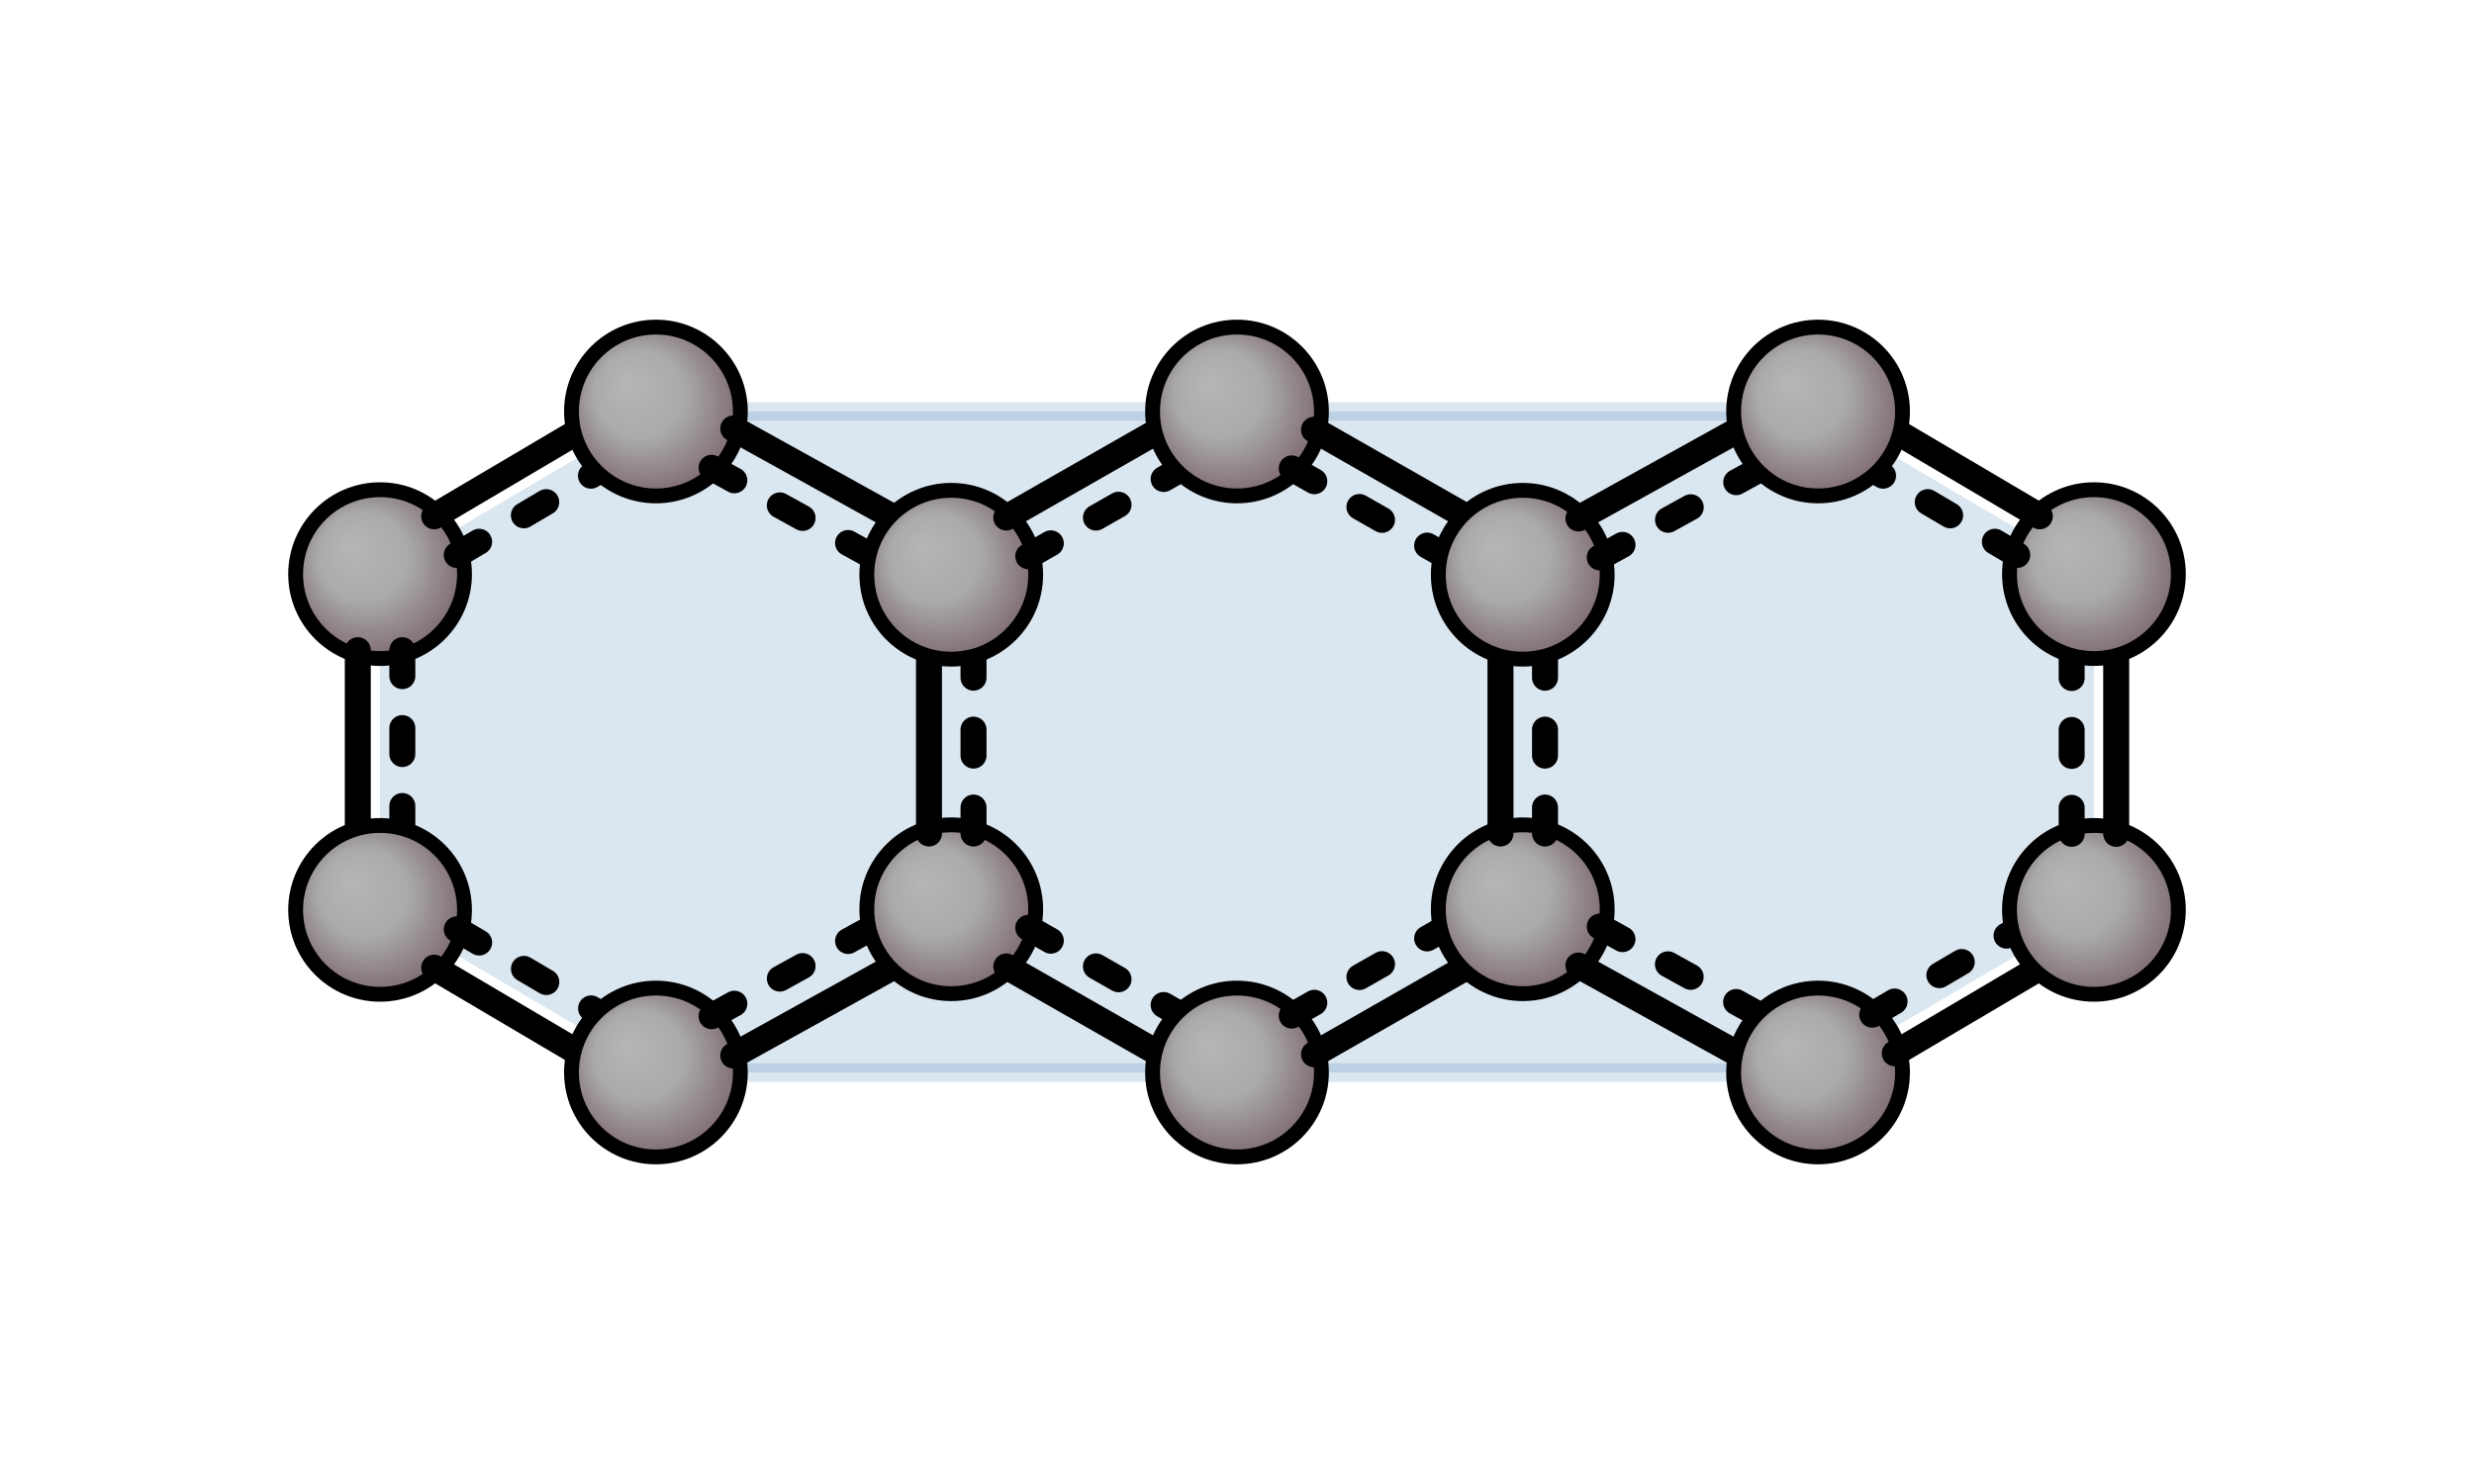
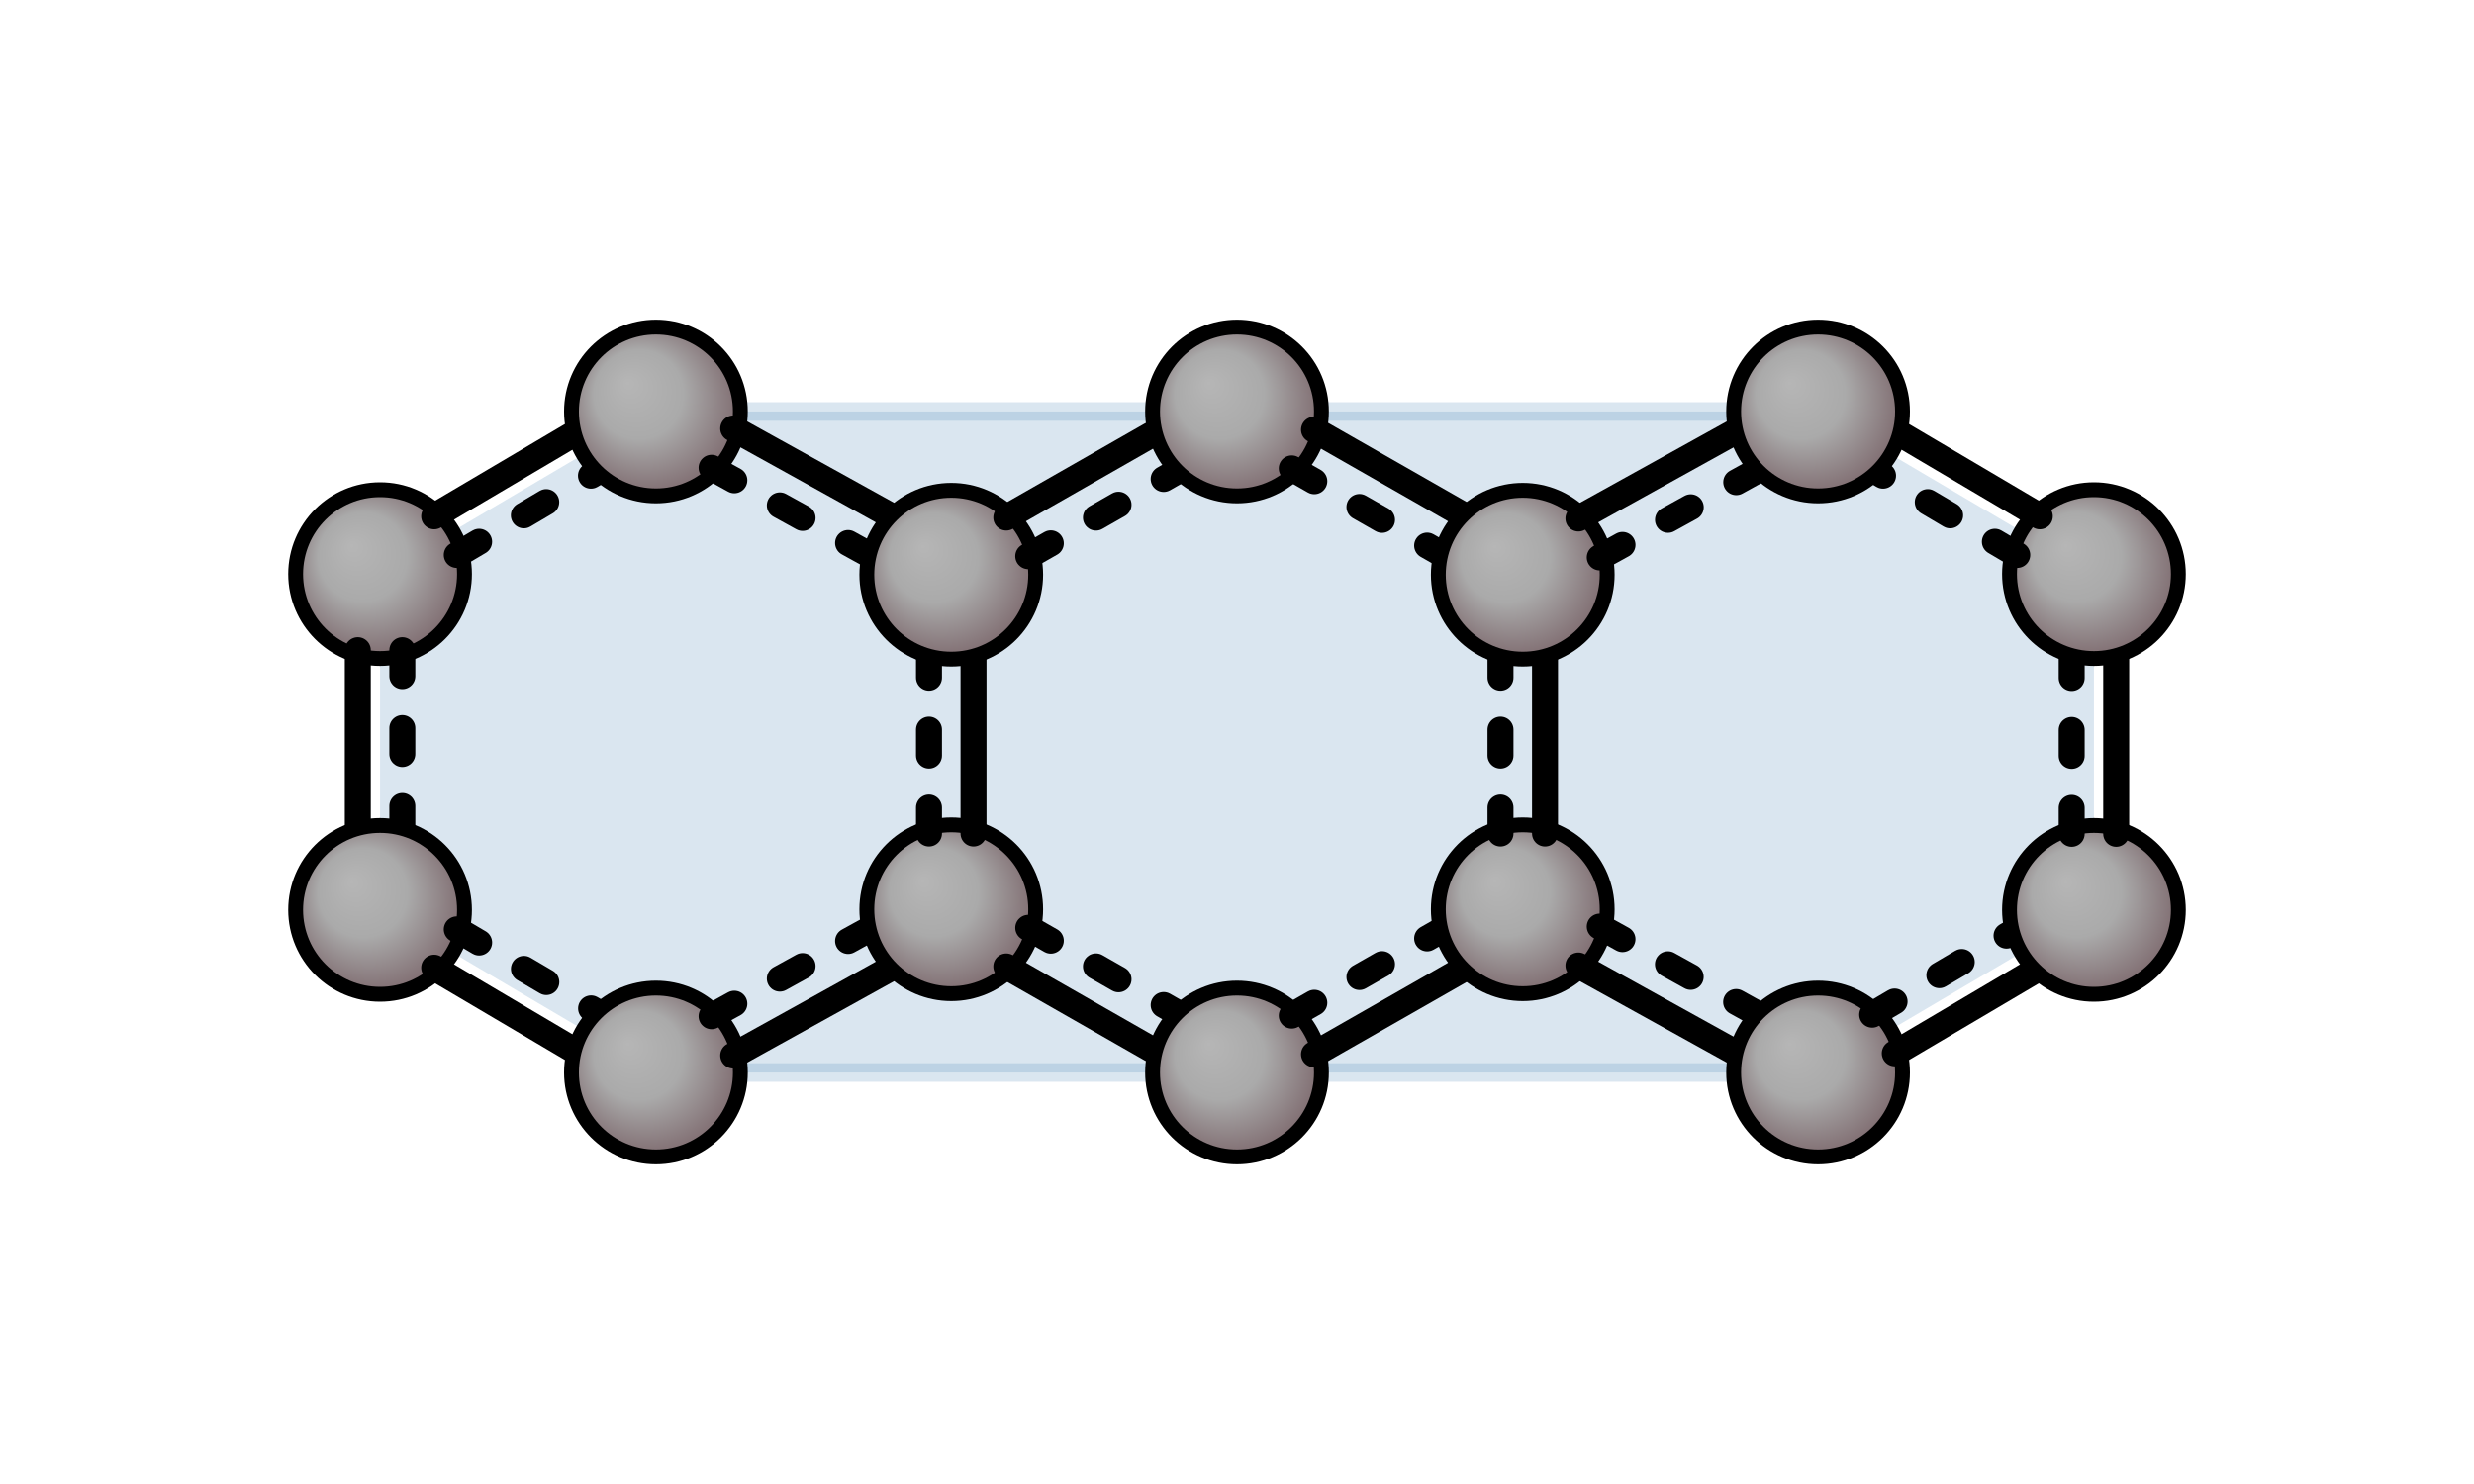
<svg xmlns="http://www.w3.org/2000/svg" viewBox="0 0 800 480" width="800" height="480">
  <rect width="100%" height="100%" fill="#ffffff" />
  <defs>
    <radialGradient id="x0g0" cx=".5" cy=".5" fx=".33" fy=".33" r=".66">
      <stop offset="0%" stop-color="#b6b6b6" />
      <stop offset="40%" stop-color="#aaaaaa" />
      <stop offset="100%" stop-color="#6b4f55" />
    </radialGradient>
    <radialGradient id="x0g1" cx=".5" cy=".5" fx=".33" fy=".33" r=".66">
      <stop offset="0%" stop-color="#b6b6b6" />
      <stop offset="40%" stop-color="#aaaaaa" />
      <stop offset="100%" stop-color="#6b4f55" />
    </radialGradient>
    <radialGradient id="x0g2" cx=".5" cy=".5" fx=".33" fy=".33" r=".66">
      <stop offset="0%" stop-color="#b6b6b6" />
      <stop offset="40%" stop-color="#aaaaaa" />
      <stop offset="100%" stop-color="#6b4f55" />
    </radialGradient>
    <radialGradient id="x0g3" cx=".5" cy=".5" fx=".33" fy=".33" r=".66">
      <stop offset="0%" stop-color="#b6b6b6" />
      <stop offset="40%" stop-color="#aaaaaa" />
      <stop offset="100%" stop-color="#6b4f55" />
    </radialGradient>
    <radialGradient id="x0g4" cx=".5" cy=".5" fx=".33" fy=".33" r=".66">
      <stop offset="0%" stop-color="#b6b6b6" />
      <stop offset="40%" stop-color="#aaaaaa" />
      <stop offset="100%" stop-color="#6b4f55" />
    </radialGradient>
    <radialGradient id="x0g5" cx=".5" cy=".5" fx=".33" fy=".33" r=".66">
      <stop offset="0%" stop-color="#b6b6b6" />
      <stop offset="40%" stop-color="#aaaaaa" />
      <stop offset="100%" stop-color="#6b4f55" />
    </radialGradient>
    <radialGradient id="x0g6" cx=".5" cy=".5" fx=".33" fy=".33" r=".66">
      <stop offset="0%" stop-color="#b6b6b6" />
      <stop offset="40%" stop-color="#aaaaaa" />
      <stop offset="100%" stop-color="#6b4f55" />
    </radialGradient>
    <radialGradient id="x0g7" cx=".5" cy=".5" fx=".33" fy=".33" r=".66">
      <stop offset="0%" stop-color="#b6b6b6" />
      <stop offset="40%" stop-color="#aaaaaa" />
      <stop offset="100%" stop-color="#6b4f55" />
    </radialGradient>
    <radialGradient id="x0g8" cx=".5" cy=".5" fx=".33" fy=".33" r=".66">
      <stop offset="0%" stop-color="#b6b6b6" />
      <stop offset="40%" stop-color="#aaaaaa" />
      <stop offset="100%" stop-color="#6b4f55" />
    </radialGradient>
    <radialGradient id="x0g9" cx=".5" cy=".5" fx=".33" fy=".33" r=".66">
      <stop offset="0%" stop-color="#b6b6b6" />
      <stop offset="40%" stop-color="#aaaaaa" />
      <stop offset="100%" stop-color="#6b4f55" />
    </radialGradient>
    <radialGradient id="x0g10" cx=".5" cy=".5" fx=".33" fy=".33" r=".66">
      <stop offset="0%" stop-color="#b6b6b6" />
      <stop offset="40%" stop-color="#aaaaaa" />
      <stop offset="100%" stop-color="#6b4f55" />
    </radialGradient>
    <radialGradient id="x0g11" cx=".5" cy=".5" fx=".33" fy=".33" r=".66">
      <stop offset="0%" stop-color="#b6b6b6" />
      <stop offset="40%" stop-color="#aaaaaa" />
      <stop offset="100%" stop-color="#6b4f55" />
    </radialGradient>
    <radialGradient id="x0g12" cx=".5" cy=".5" fx=".33" fy=".33" r=".66">
      <stop offset="0%" stop-color="#b6b6b6" />
      <stop offset="40%" stop-color="#aaaaaa" />
      <stop offset="100%" stop-color="#6b4f55" />
    </radialGradient>
    <radialGradient id="x0g13" cx=".5" cy=".5" fx=".33" fy=".33" r=".66">
      <stop offset="0%" stop-color="#b6b6b6" />
      <stop offset="40%" stop-color="#aaaaaa" />
      <stop offset="100%" stop-color="#6b4f55" />
    </radialGradient>
  </defs>
  <polygon points="122.9,294.3 212.1,346.9 400.0,346.9 587.9,346.9 677.1,294.3 677.1,185.7 587.9,133.1 400.0,133.1 212.1,133.1 122.9,185.7" fill="#4682b4" fill-opacity="0.20" stroke="none" />
  <line x1="212.1" y1="346.9" x2="400.0" y2="346.9" stroke="#4682b4" stroke-width="6.0" stroke-linecap="round" stroke-opacity="0.200" />
  <line x1="400.0" y1="346.9" x2="587.9" y2="346.9" stroke="#4682b4" stroke-width="6.0" stroke-linecap="round" stroke-opacity="0.200" />
  <line x1="400.0" y1="133.1" x2="587.9" y2="133.1" stroke="#4682b4" stroke-width="6.0" stroke-linecap="round" stroke-opacity="0.200" />
  <line x1="212.1" y1="133.1" x2="400.0" y2="133.1" stroke="#4682b4" stroke-width="6.0" stroke-linecap="round" stroke-opacity="0.200" />
  <circle cx="122.9" cy="185.7" r="27.3" fill="url(#x0g0)" stroke="#000000" stroke-width="4.8" />
  <line x1="140.4" y1="167.0" x2="187.3" y2="139.3" stroke="#000000" stroke-width="8.4" stroke-linecap="round" />
  <line x1="147.7" y1="179.5" x2="194.6" y2="151.8" stroke="#000000" stroke-width="8.4" stroke-linecap="round" stroke-dasharray="8.4,16.8" />
  <line x1="130.1" y1="210.3" x2="130.1" y2="269.7" stroke="#000000" stroke-width="8.4" stroke-linecap="round" stroke-dasharray="8.4,16.8" />
  <line x1="115.7" y1="210.3" x2="115.7" y2="269.7" stroke="#000000" stroke-width="8.4" stroke-linecap="round" />
  <circle cx="122.9" cy="294.3" r="27.3" fill="url(#x0g1)" stroke="#000000" stroke-width="4.8" />
  <line x1="147.7" y1="300.6" x2="194.6" y2="328.2" stroke="#000000" stroke-width="8.4" stroke-linecap="round" stroke-dasharray="8.4,16.8" />
  <line x1="140.4" y1="313.0" x2="187.3" y2="340.7" stroke="#000000" stroke-width="8.4" stroke-linecap="round" />
  <circle cx="212.1" cy="346.9" r="27.3" fill="url(#x0g2)" stroke="#000000" stroke-width="4.8" />
  <line x1="230.1" y1="328.7" x2="282.7" y2="299.7" stroke="#000000" stroke-width="8.4" stroke-linecap="round" stroke-dasharray="8.4,16.8" />
  <line x1="237.1" y1="341.4" x2="289.6" y2="312.3" stroke="#000000" stroke-width="8.4" stroke-linecap="round" />
  <circle cx="307.6" cy="294.1" r="27.3" fill="url(#x0g3)" stroke="#000000" stroke-width="4.8" />
  <line x1="332.5" y1="300.1" x2="382.3" y2="328.5" stroke="#000000" stroke-width="8.4" stroke-linecap="round" stroke-dasharray="8.4,16.8" />
  <line x1="325.4" y1="312.6" x2="375.1" y2="341.0" stroke="#000000" stroke-width="8.4" stroke-linecap="round" />
-   <line x1="300.4" y1="269.6" x2="300.4" y2="210.4" stroke="#000000" stroke-width="8.4" stroke-linecap="round" />
-   <line x1="314.8" y1="269.6" x2="314.8" y2="210.4" stroke="#000000" stroke-width="8.4" stroke-linecap="round" stroke-dasharray="8.4,16.8" />
+   <line x1="300.4" y1="269.6" x2="300.4" y2="210.4" stroke="#000000" stroke-width="8.4" stroke-linecap="round" stroke-dasharray="8.4,16.8" />
+   <line x1="314.8" y1="269.6" x2="314.8" y2="210.4" stroke="#000000" stroke-width="8.4" stroke-linecap="round" />
  <circle cx="212.1" cy="133.1" r="27.3" fill="url(#x0g4)" stroke="#000000" stroke-width="4.8" />
  <line x1="237.1" y1="138.6" x2="289.6" y2="167.7" stroke="#000000" stroke-width="8.4" stroke-linecap="round" />
  <line x1="230.1" y1="151.3" x2="282.7" y2="180.3" stroke="#000000" stroke-width="8.4" stroke-linecap="round" stroke-dasharray="8.4,16.8" />
  <circle cx="307.6" cy="185.9" r="27.3" fill="url(#x0g5)" stroke="#000000" stroke-width="4.8" />
  <line x1="325.4" y1="167.4" x2="375.1" y2="139.0" stroke="#000000" stroke-width="8.4" stroke-linecap="round" />
  <line x1="332.5" y1="179.9" x2="382.3" y2="151.5" stroke="#000000" stroke-width="8.4" stroke-linecap="round" stroke-dasharray="8.4,16.8" />
  <circle cx="400.0" cy="346.9" r="27.3" fill="url(#x0g6)" stroke="#000000" stroke-width="4.8" />
  <line x1="417.7" y1="328.5" x2="467.5" y2="300.1" stroke="#000000" stroke-width="8.4" stroke-linecap="round" stroke-dasharray="8.4,16.8" />
  <line x1="424.9" y1="341.0" x2="474.6" y2="312.6" stroke="#000000" stroke-width="8.4" stroke-linecap="round" />
  <circle cx="492.4" cy="294.1" r="27.3" fill="url(#x0g7)" stroke="#000000" stroke-width="4.8" />
-   <line x1="485.2" y1="269.6" x2="485.2" y2="210.4" stroke="#000000" stroke-width="8.4" stroke-linecap="round" />
-   <line x1="499.6" y1="269.6" x2="499.6" y2="210.4" stroke="#000000" stroke-width="8.4" stroke-linecap="round" stroke-dasharray="8.4,16.8" />
+   <line x1="485.2" y1="269.6" x2="485.2" y2="210.4" stroke="#000000" stroke-width="8.4" stroke-linecap="round" stroke-dasharray="8.4,16.8" />
+   <line x1="499.6" y1="269.6" x2="499.6" y2="210.4" stroke="#000000" stroke-width="8.4" stroke-linecap="round" />
  <line x1="517.3" y1="299.7" x2="569.9" y2="328.8" stroke="#000000" stroke-width="8.4" stroke-linecap="round" stroke-dasharray="8.4,16.8" />
  <line x1="510.4" y1="312.3" x2="562.9" y2="341.4" stroke="#000000" stroke-width="8.4" stroke-linecap="round" />
  <circle cx="400.0" cy="133.1" r="27.3" fill="url(#x0g8)" stroke="#000000" stroke-width="4.8" />
  <line x1="424.9" y1="139.0" x2="474.6" y2="167.4" stroke="#000000" stroke-width="8.4" stroke-linecap="round" />
  <line x1="417.7" y1="151.5" x2="467.5" y2="179.9" stroke="#000000" stroke-width="8.4" stroke-linecap="round" stroke-dasharray="8.4,16.8" />
  <circle cx="492.4" cy="185.9" r="27.3" fill="url(#x0g9)" stroke="#000000" stroke-width="4.8" />
  <line x1="510.4" y1="167.7" x2="562.9" y2="138.6" stroke="#000000" stroke-width="8.4" stroke-linecap="round" />
  <line x1="517.3" y1="180.3" x2="569.9" y2="151.3" stroke="#000000" stroke-width="8.4" stroke-linecap="round" stroke-dasharray="8.4,16.8" />
  <circle cx="587.9" cy="346.9" r="27.3" fill="url(#x0g10)" stroke="#000000" stroke-width="4.8" />
  <line x1="605.4" y1="328.2" x2="652.3" y2="300.6" stroke="#000000" stroke-width="8.4" stroke-linecap="round" stroke-dasharray="8.4,16.8" />
  <line x1="612.7" y1="340.7" x2="659.6" y2="313.0" stroke="#000000" stroke-width="8.4" stroke-linecap="round" />
  <circle cx="677.1" cy="294.3" r="27.3" fill="url(#x0g11)" stroke="#000000" stroke-width="4.8" />
  <line x1="669.9" y1="269.7" x2="669.9" y2="210.3" stroke="#000000" stroke-width="8.4" stroke-linecap="round" stroke-dasharray="8.4,16.8" />
  <line x1="684.3" y1="269.7" x2="684.3" y2="210.3" stroke="#000000" stroke-width="8.4" stroke-linecap="round" />
  <circle cx="677.1" cy="185.7" r="27.3" fill="url(#x0g12)" stroke="#000000" stroke-width="4.8" />
  <line x1="652.3" y1="179.5" x2="605.4" y2="151.8" stroke="#000000" stroke-width="8.4" stroke-linecap="round" stroke-dasharray="8.4,16.8" />
  <line x1="659.6" y1="167.0" x2="612.7" y2="139.3" stroke="#000000" stroke-width="8.4" stroke-linecap="round" />
  <circle cx="587.9" cy="133.1" r="27.3" fill="url(#x0g13)" stroke="#000000" stroke-width="4.8" />
</svg>
